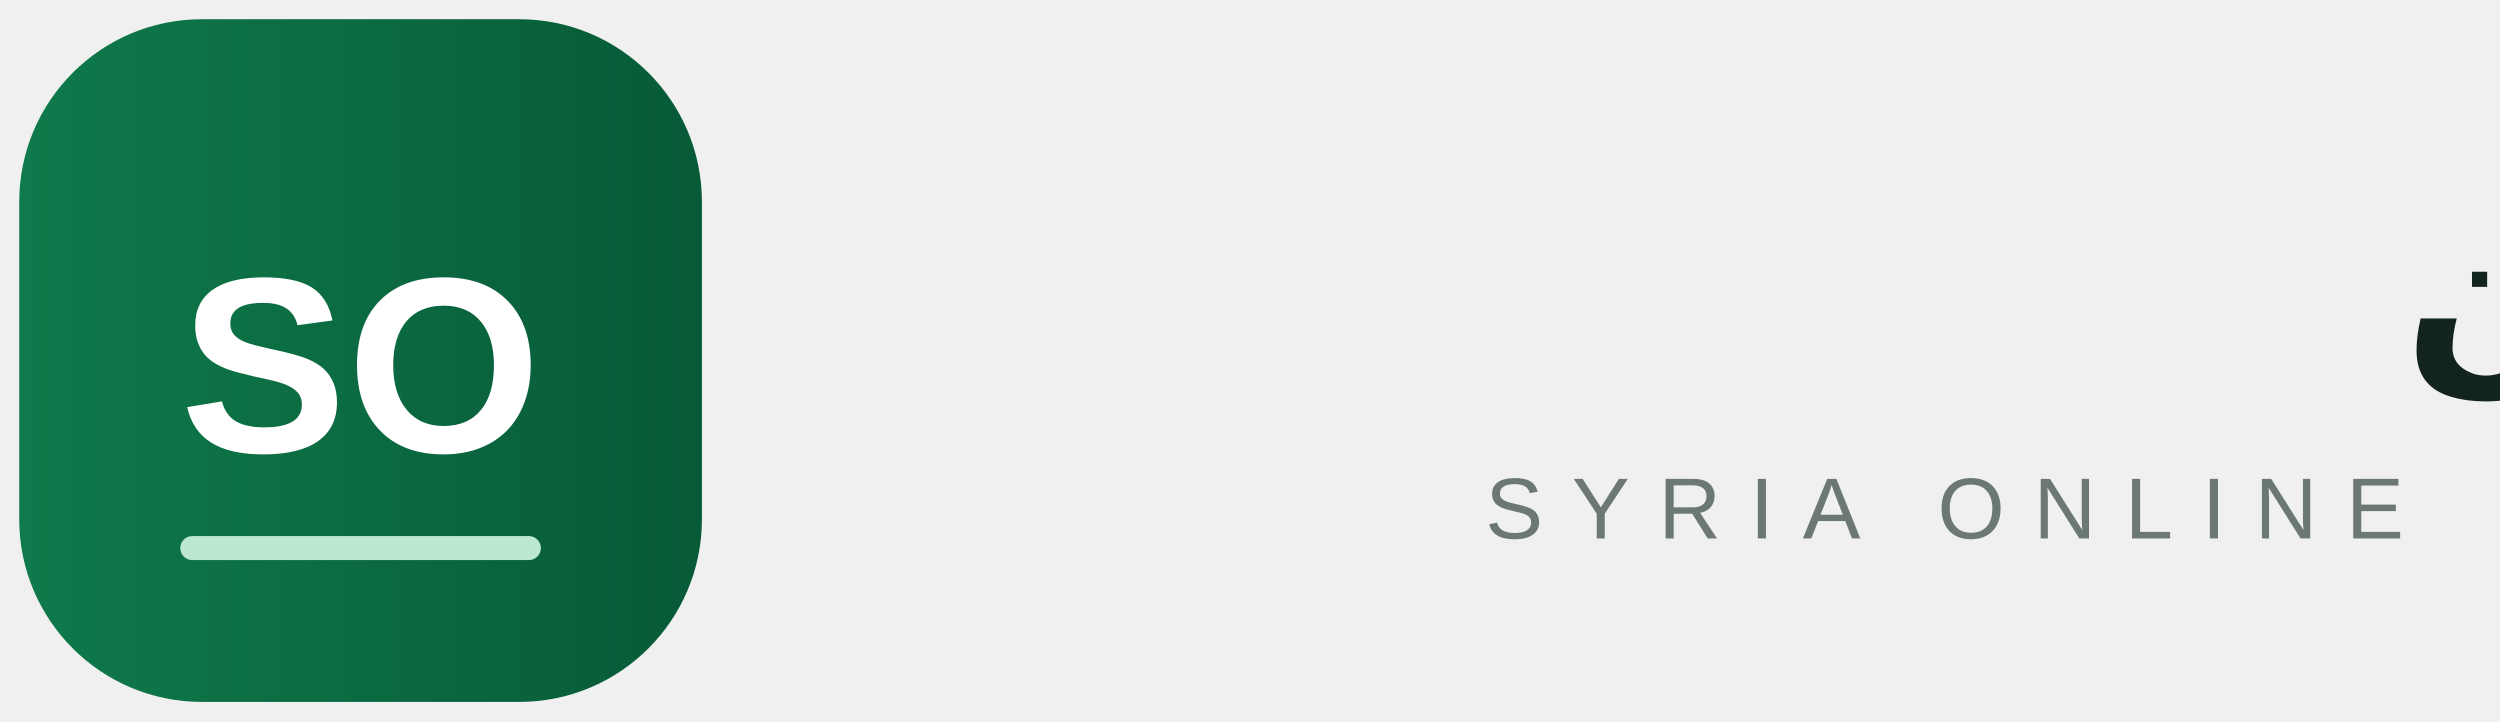
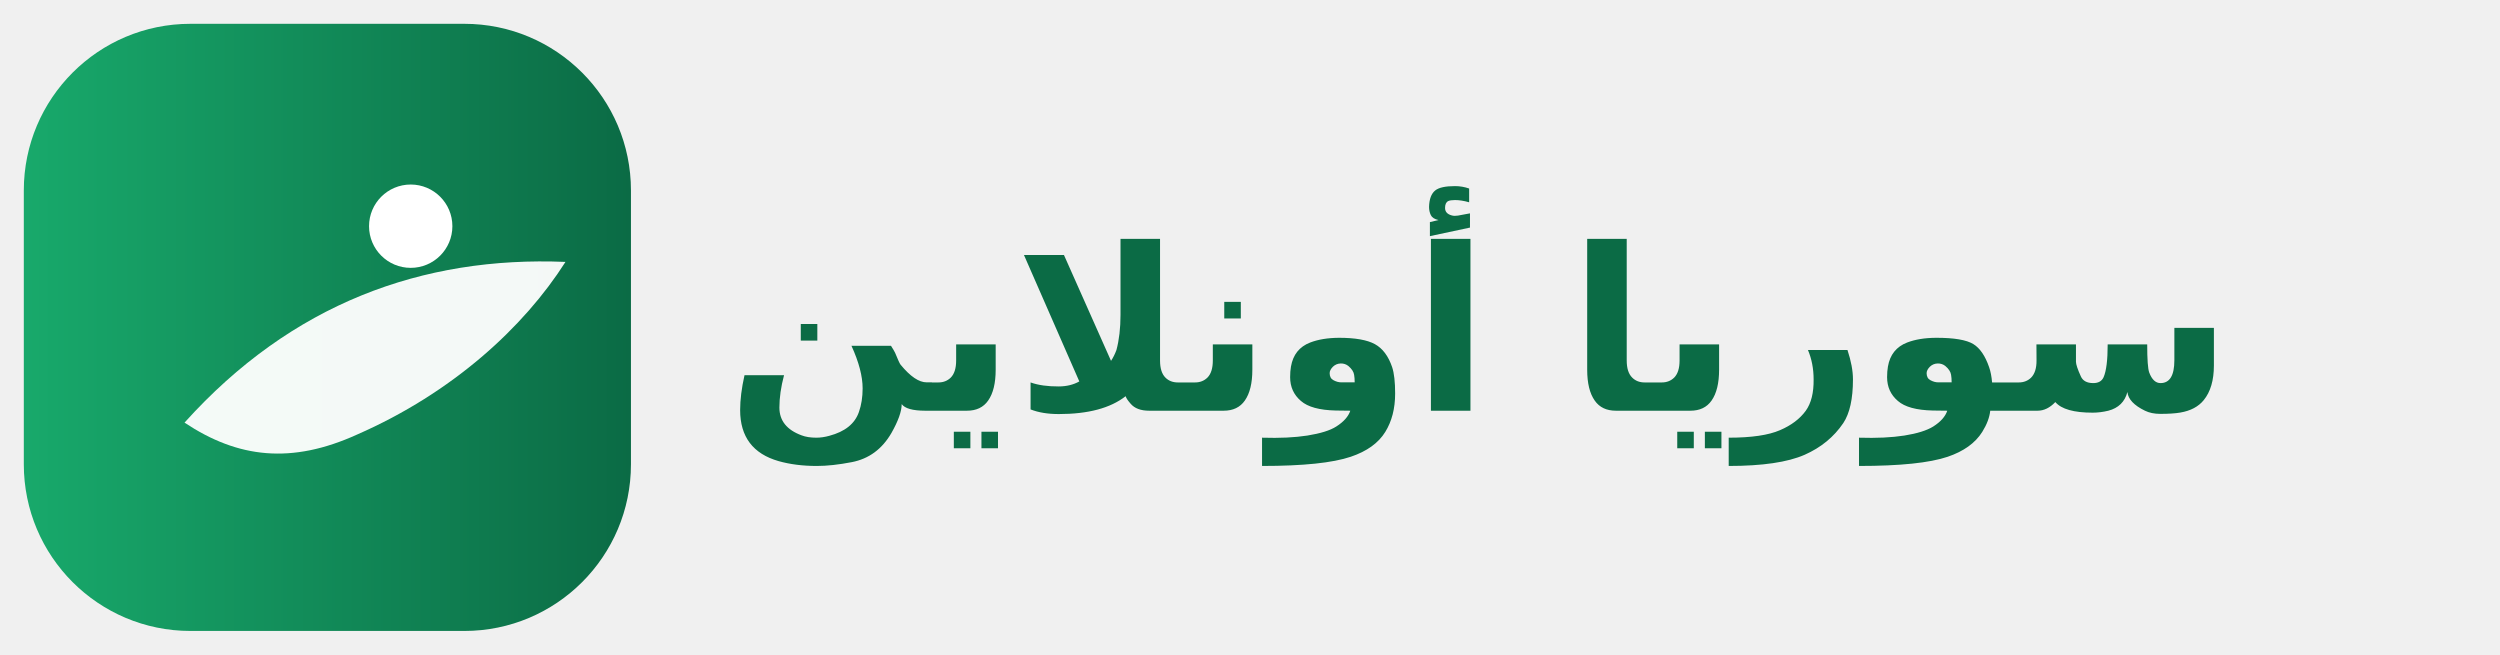
- <svg xmlns="http://www.w3.org/2000/svg" viewBox="0 0 520 150">
+ <svg xmlns="http://www.w3.org/2000/svg" viewBox="0 0 420 110" role="img" aria-label="سوريا أونلاين">
  <defs>
    <linearGradient id="g" x1="0" x2="1">
-       <stop stop-color="#0f7a4b" />
-       <stop offset="1" stop-color="#075a37" />
+       <stop stop-color="#18a96b" />
+       <stop offset="1" stop-color="#0b6b45" />
    </linearGradient>
  </defs>
-   <rect x="4" y="4" width="142" height="142" rx="38" fill="url(#g)" />
-   <text x="75" y="94" text-anchor="middle" font-family="Arial,sans-serif" font-size="52" font-weight="800" fill="white">SO</text>
-   <path d="M40 114h70" stroke="#bde8d0" stroke-width="5" stroke-linecap="round" />
-   <text x="500" y="73" text-anchor="end" direction="rtl" font-family="Cairo,Arial,sans-serif" font-size="43" font-weight="800" fill="#12241b">سوريا أونلاين</text>
-   <text x="500" y="112" text-anchor="end" font-family="Arial,sans-serif" font-size="18" letter-spacing="6" fill="#6b7972">SYRIA ONLINE</text>
+   <rect x="4" y="4" width="102" height="102" rx="28" fill="url(#g)" />
+   <path d="M31 71c18-20 40-28 64-27-7 11-19 22-35 29-11 5-20 4-29-2z" fill="#fff" opacity=".95" />
+   <circle cx="69" cy="38" r="7" fill="#fff" />
+   <text x="122" y="69" font-family="Arial,sans-serif" font-size="38" font-weight="800" fill="#0b6b45">سوريا أونلاين</text>
</svg>
